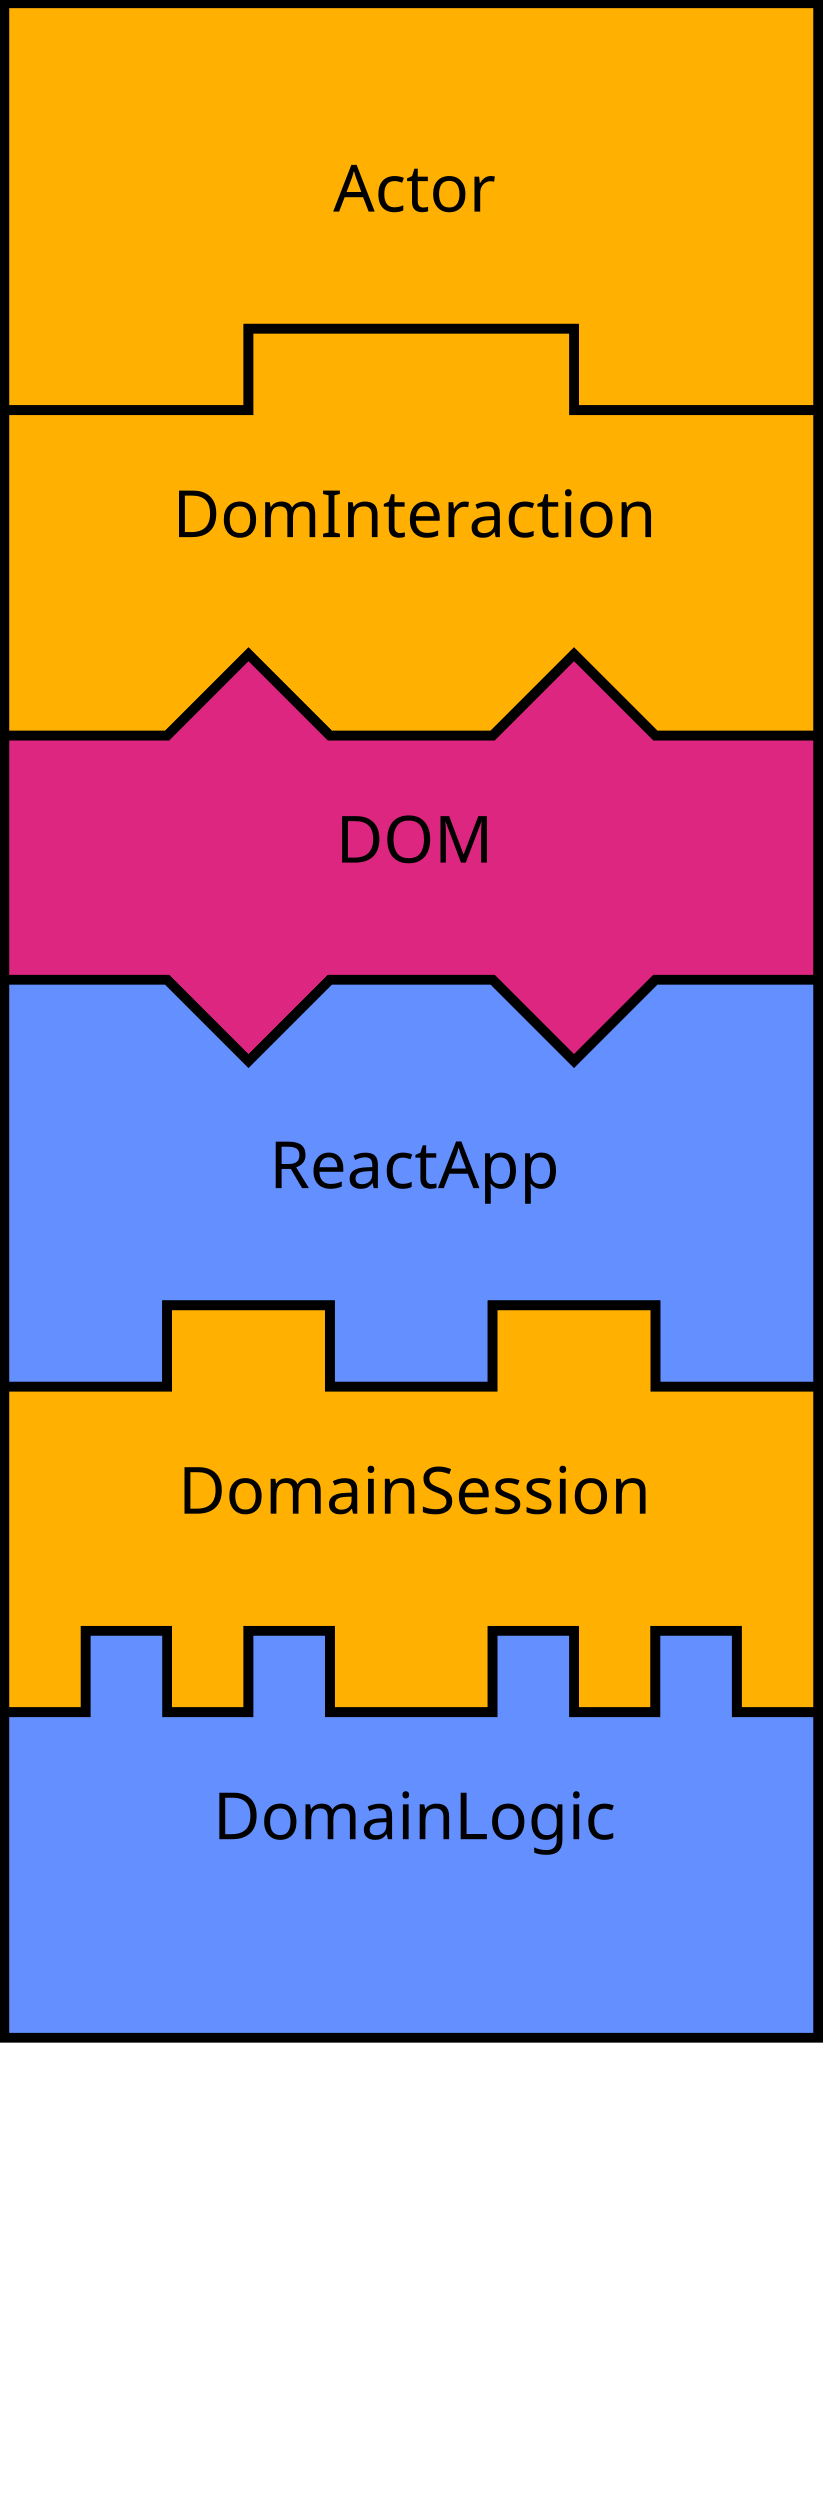
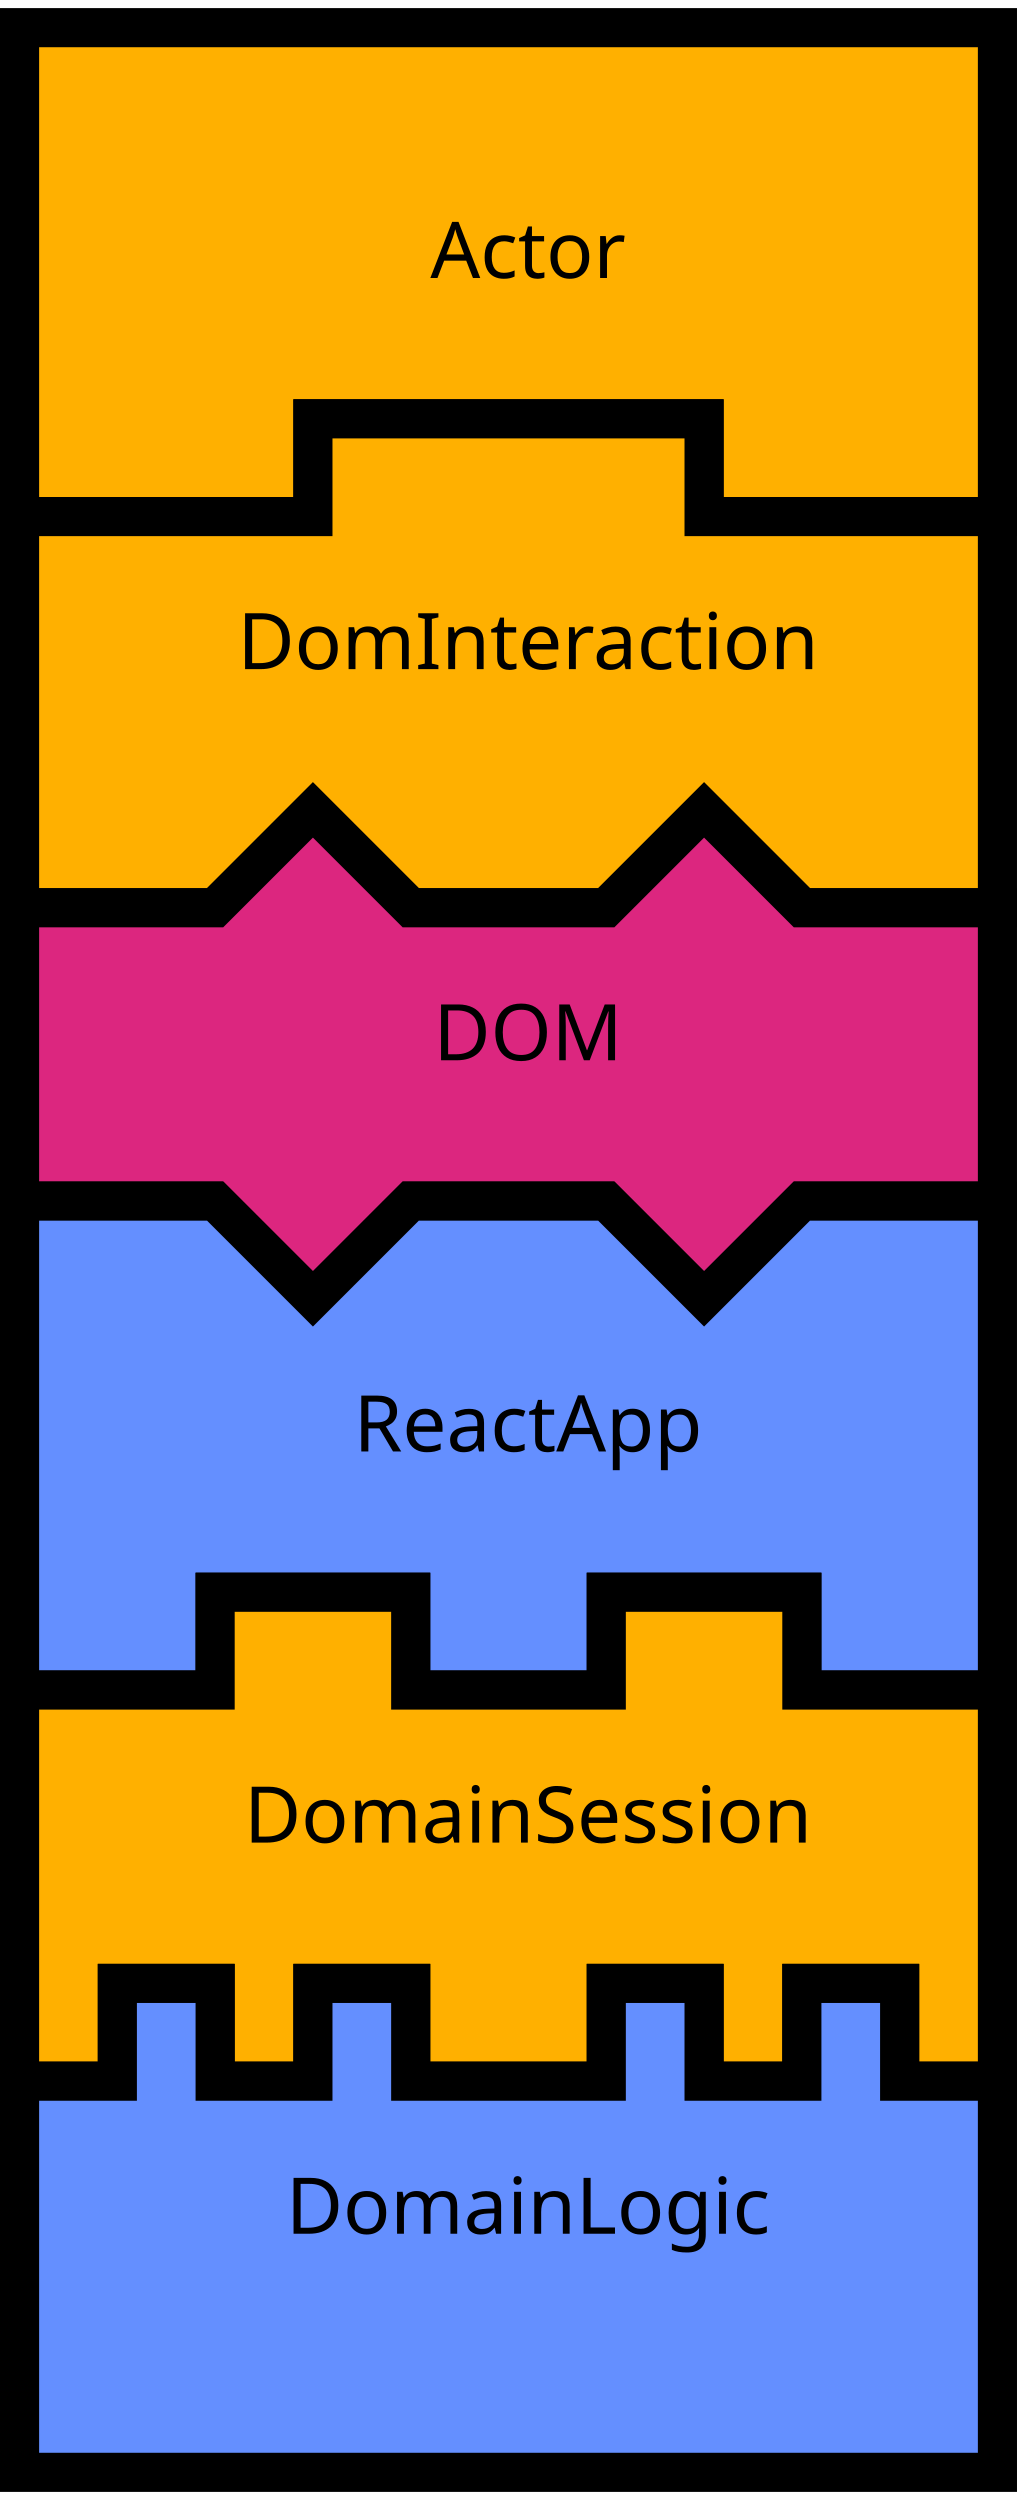
- <svg xmlns="http://www.w3.org/2000/svg" viewBox="-2 -2 504 1536" width="506" height="1538">
+ <svg xmlns="http://www.w3.org/2000/svg" viewBox="0 0 520 1278.284" width="520" height="1278.284">
  <defs>
    <style type="text/css">
text {
  font-size: 40px;
  font-family: sans-serif;
  fill: #000000;
}

path {
  stroke: #000000;
-   stroke-width: 6px;
+   /*
+   Do not specify stroke-width here.
+   It is specified in Assembly#toSvg because
+   the stroke width is needed to calculate the width
+   and height of the SVG
+   */
}

/*
IBM palette for colour-blind people
https://davidmathlogic.com/colorblind/#%23648FFF-%23785EF0-%23DC267F-%23FE6100-%23FFB000
*/

.test {
  fill: #FFB000;
}

.infrastructure {
  fill: #DC267F;
}

.production {
  fill: #648FFF;
}

    </style>
  </defs>
-   <g transform="translate(0, 0)" class="test">
-     <path stroke="#000000" stroke-width="4" d="M 0 0 l 50 0 l 50 0 l 50 0 l 50 0 l 50 0 l 50 0 l 50 0 l 50 0 l 50 0 l 50 0 l 0 50 l 0 150 l 0 50 l -50 0 l -50 0 l -50 0 l 0 -50 l -50 0 l -50 0 l -50 0 l -50 0 l 0 50 l -50 0 l -50 0 l -50 0 z" />
+   <g stroke-width="20" transform="translate(10, 14.14214)" class="test">
+     <path d="M 0 0 l 50 0 l 50 0 l 50 0 l 50 0 l 50 0 l 50 0 l 50 0 l 50 0 l 50 0 l 50 0 l 0 50 l 0 150 l 0 50 l -50 0 l -50 0 l -50 0 l 0 -50 l -50 0 l -50 0 l -50 0 l -50 0 l 0 50 l -50 0 l -50 0 l -50 0 z" />
    <text x="50%" y="128" alignment-baseline="middle" text-anchor="middle">Actor</text>
  </g>
-   <g transform="translate(0, 200)" class="test">
-     <path stroke="#000000" stroke-width="4" d="M 0 50 l 50 0 l 50 0 l 50 0 l 0 -50 l 50 0 l 50 0 l 50 0 l 50 0 l 0 50 l 50 0 l 50 0 l 50 0 l 0 150 l 0 50 l -50 0 l -50 0 l -50 -50 l -50 50 l -50 0 l -50 0 l -50 -50 l -50 50 l -50 0 l -50 0 z" />
+   <g stroke-width="20" transform="translate(10, 214.1421)" class="test">
+     <path d="M 0 50 l 50 0 l 50 0 l 50 0 l 0 -50 l 50 0 l 50 0 l 50 0 l 50 0 l 0 50 l 50 0 l 50 0 l 50 0 l 0 150 l 0 50 l -50 0 l -50 0 l -50 -50 l -50 50 l -50 0 l -50 0 l -50 -50 l -50 50 l -50 0 l -50 0 z" />
    <text x="50%" y="128" alignment-baseline="middle" text-anchor="middle">DomInteraction</text>
  </g>
-   <g transform="translate(0, 400)" class="infrastructure">
-     <path stroke="#000000" stroke-width="4" d="M 0 50 l 50 0 l 50 0 l 50 -50 l 50 50 l 50 0 l 50 0 l 50 -50 l 50 50 l 50 0 l 50 0 l 0 150 l -50 0 l -50 0 l -50 50 l -50 -50 l -50 0 l -50 0 l -50 50 l -50 -50 l -50 0 l -50 0 z" />
+   <g stroke-width="20" transform="translate(10, 414.1421)" class="infrastructure">
+     <path d="M 0 50 l 50 0 l 50 0 l 50 -50 l 50 50 l 50 0 l 50 0 l 50 -50 l 50 50 l 50 0 l 50 0 l 0 150 l -50 0 l -50 0 l -50 50 l -50 -50 l -50 0 l -50 0 l -50 50 l -50 -50 l -50 0 l -50 0 z" />
    <text x="50%" y="128" alignment-baseline="middle" text-anchor="middle">DOM</text>
  </g>
-   <g transform="translate(0, 600)" class="production">
-     <path stroke="#000000" stroke-width="4" d="M 0 0 l 50 0 l 50 0 l 50 50 l 50 -50 l 50 0 l 50 0 l 50 50 l 50 -50 l 50 0 l 50 0 l 0 50 l 0 150 l 0 50 l -50 0 l -50 0 l 0 -50 l -50 0 l -50 0 l 0 50 l -50 0 l -50 0 l 0 -50 l -50 0 l -50 0 l 0 50 l -50 0 l -50 0 z" />
+   <g stroke-width="20" transform="translate(10, 614.1421)" class="production">
+     <path d="M 0 0 l 50 0 l 50 0 l 50 50 l 50 -50 l 50 0 l 50 0 l 50 50 l 50 -50 l 50 0 l 50 0 l 0 50 l 0 150 l 0 50 l -50 0 l -50 0 l 0 -50 l -50 0 l -50 0 l 0 50 l -50 0 l -50 0 l 0 -50 l -50 0 l -50 0 l 0 50 l -50 0 l -50 0 z" />
    <text x="50%" y="128" alignment-baseline="middle" text-anchor="middle">ReactApp</text>
  </g>
-   <g transform="translate(0, 800)" class="test">
-     <path stroke="#000000" stroke-width="4" d="M 0 50 l 50 0 l 50 0 l 0 -50 l 50 0 l 50 0 l 0 50 l 50 0 l 50 0 l 0 -50 l 50 0 l 50 0 l 0 50 l 50 0 l 50 0 l 0 150 l 0 50 l -50 0 l 0 -50 l -50 0 l 0 50 l -50 0 l 0 -50 l -50 0 l 0 50 l -50 0 l -50 0 l 0 -50 l -50 0 l 0 50 l -50 0 l 0 -50 l -50 0 l 0 50 l -50 0 z" />
+   <g stroke-width="20" transform="translate(10, 814.1421)" class="test">
+     <path d="M 0 50 l 50 0 l 50 0 l 0 -50 l 50 0 l 50 0 l 0 50 l 50 0 l 50 0 l 0 -50 l 50 0 l 50 0 l 0 50 l 50 0 l 50 0 l 0 150 l 0 50 l -50 0 l 0 -50 l -50 0 l 0 50 l -50 0 l 0 -50 l -50 0 l 0 50 l -50 0 l -50 0 l 0 -50 l -50 0 l 0 50 l -50 0 l 0 -50 l -50 0 l 0 50 l -50 0 z" />
    <text x="50%" y="128" alignment-baseline="middle" text-anchor="middle">DomainSession</text>
  </g>
-   <g transform="translate(0, 1000)" class="production">
-     <path stroke="#000000" stroke-width="4" d="M 0 50 l 50 0 l 0 -50 l 50 0 l 0 50 l 50 0 l 0 -50 l 50 0 l 0 50 l 50 0 l 50 0 l 0 -50 l 50 0 l 0 50 l 50 0 l 0 -50 l 50 0 l 0 50 l 50 0 l 0 150 l 0 50 l -50 0 l -50 0 l -50 0 l -50 0 l -50 0 l -50 0 l -50 0 l -50 0 l -50 0 l -50 0 z" />
+   <g stroke-width="20" transform="translate(10, 1014.142)" class="production">
+     <path d="M 0 50 l 50 0 l 0 -50 l 50 0 l 0 50 l 50 0 l 0 -50 l 50 0 l 0 50 l 50 0 l 50 0 l 0 -50 l 50 0 l 0 50 l 50 0 l 0 -50 l 50 0 l 0 50 l 50 0 l 0 150 l 0 50 l -50 0 l -50 0 l -50 0 l -50 0 l -50 0 l -50 0 l -50 0 l -50 0 l -50 0 l -50 0 z" />
    <text x="50%" y="128" alignment-baseline="middle" text-anchor="middle">DomainLogic</text>
  </g>
</svg>
